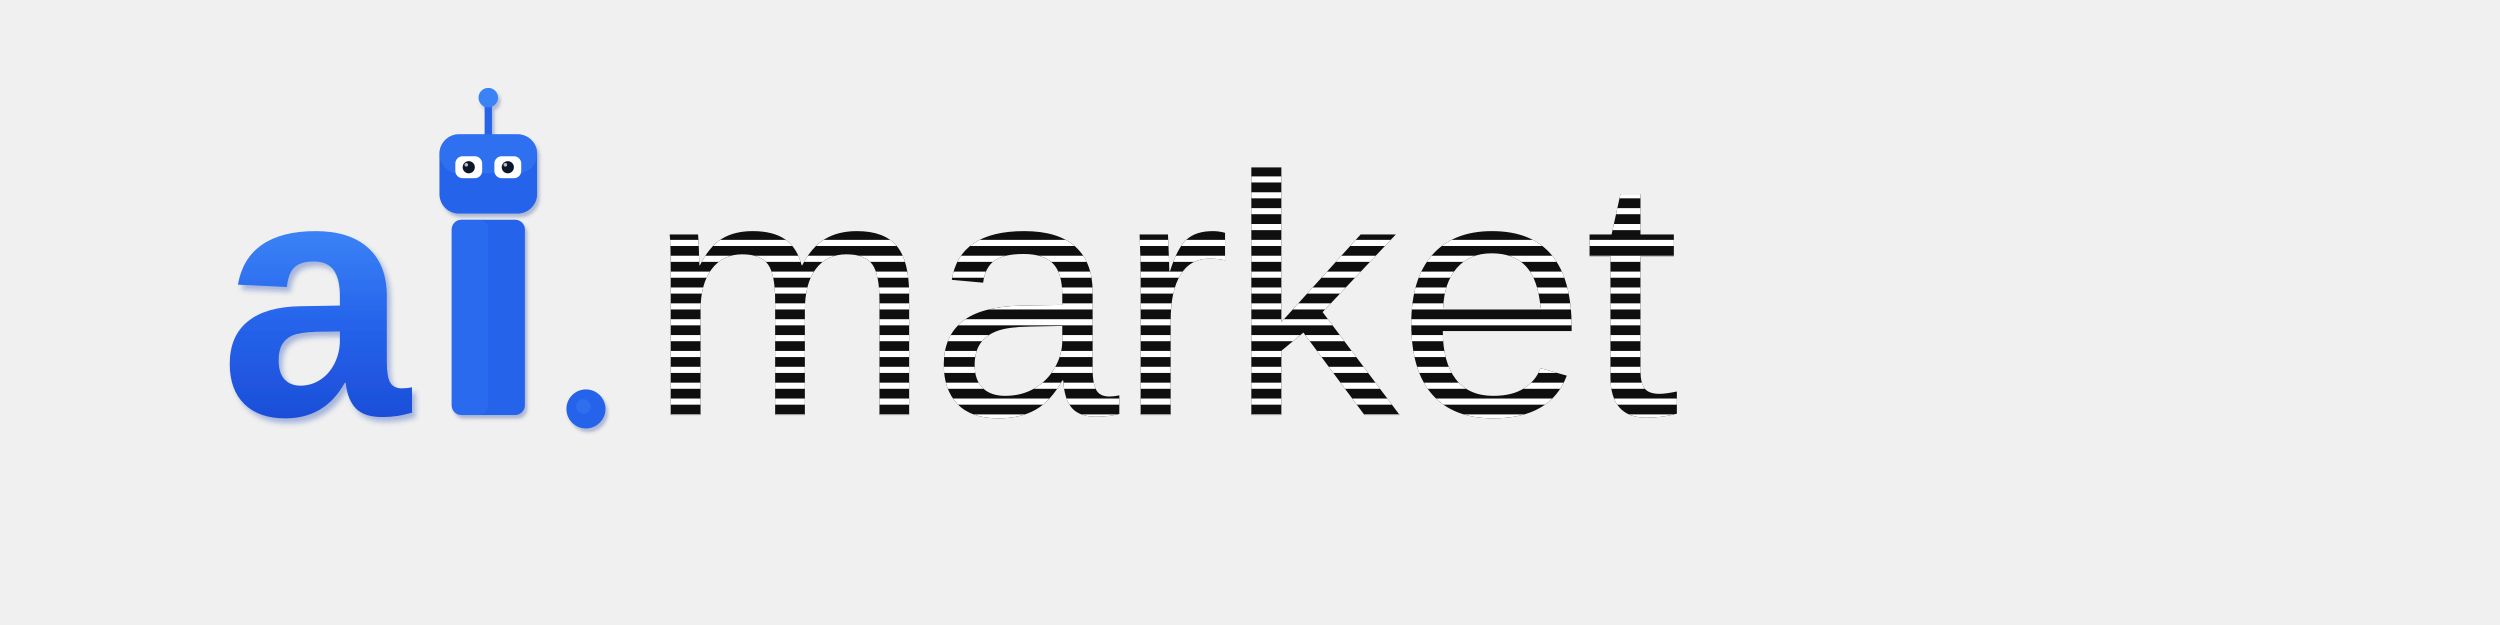
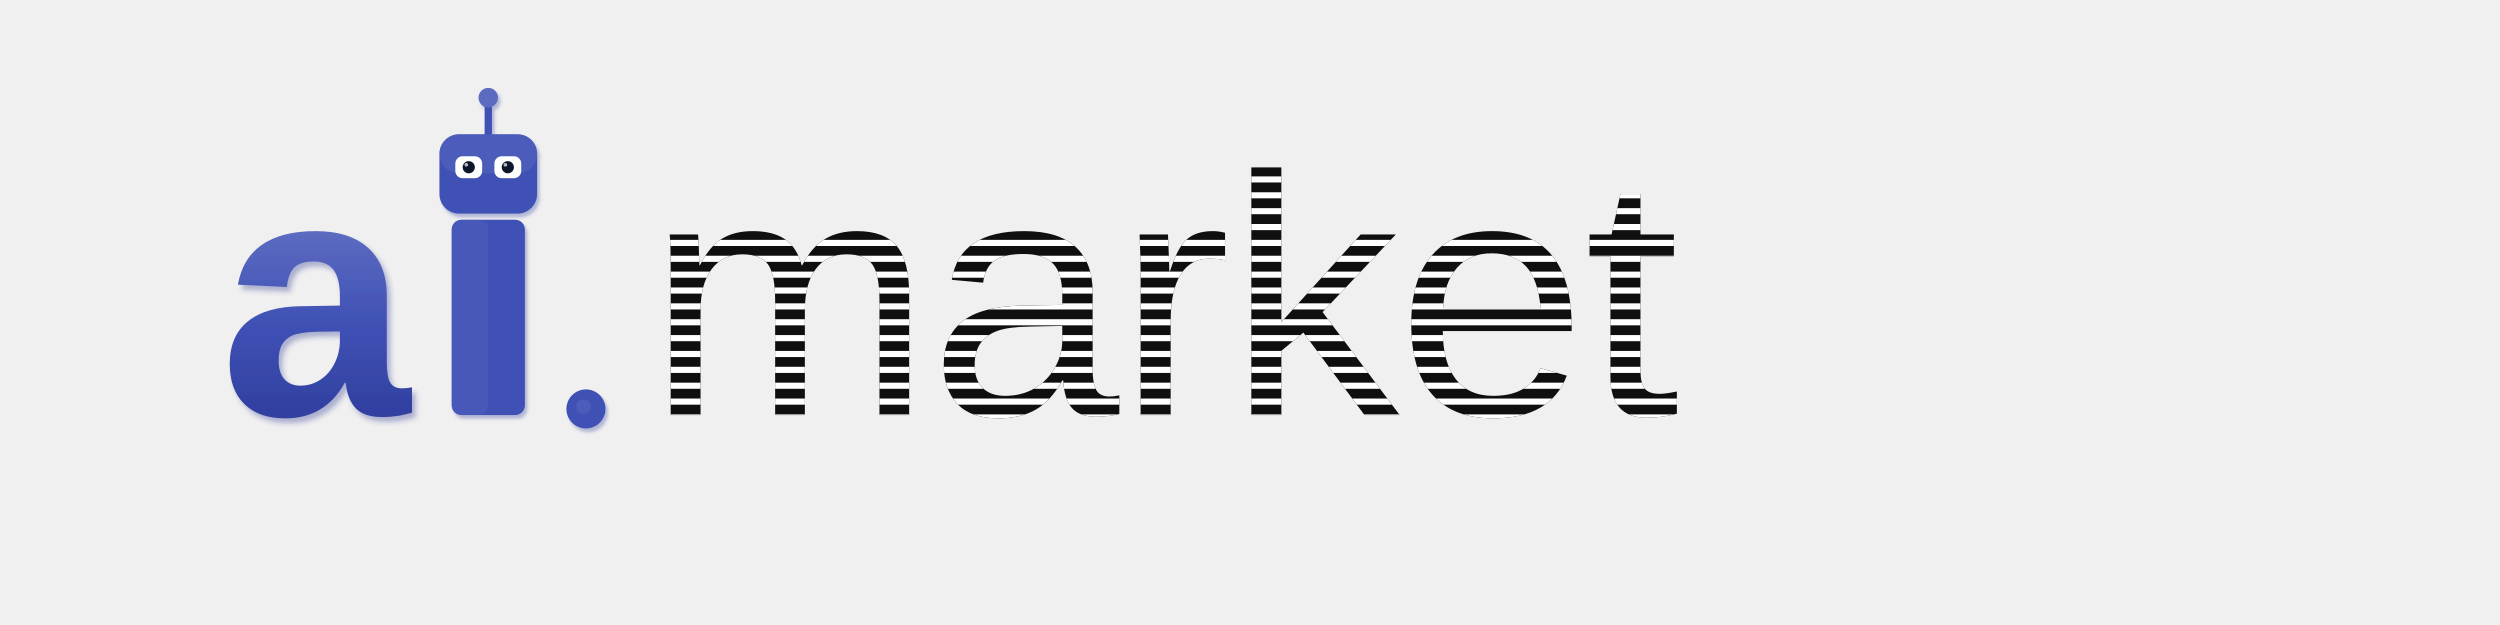
<svg xmlns="http://www.w3.org/2000/svg" viewBox="0 0 2048 512" width="2048" height="512">
  <defs>
    <filter id="textShadow" x="-5%" y="-5%" width="115%" height="120%">
      <feOffset dx="3" dy="4" in="SourceAlpha" result="off" />
      <feGaussianBlur in="off" stdDeviation="2" result="blur" />
-       <feFlood flood-color="#1e40af" flood-opacity="0.35" result="color" />
+       <feFlood flood-color="#283593" flood-opacity="0.35" result="color" />
      <feComposite in="color" in2="blur" operator="in" result="shadow" />
      <feMerge>
        <feMergeNode in="shadow" />
        <feMergeNode in="SourceGraphic" />
      </feMerge>
    </filter>
    <filter id="robotShadow" x="-5%" y="-5%" width="115%" height="120%">
      <feOffset dx="2" dy="3" in="SourceAlpha" result="off" />
      <feGaussianBlur in="off" stdDeviation="1.5" result="blur" />
-       <feFlood flood-color="#1e3a8a" flood-opacity="0.3" result="color" />
+       <feFlood flood-color="#283593" flood-opacity="0.3" result="color" />
      <feComposite in="color" in2="blur" operator="in" result="shadow" />
      <feMerge>
        <feMergeNode in="shadow" />
        <feMergeNode in="SourceGraphic" />
      </feMerge>
    </filter>
    <linearGradient id="marketGrad" x1="0" y1="0" x2="0" y2="1">
-       <stop offset="0%" stop-color="#3B82F6" />
-       <stop offset="55%" stop-color="#2563EB" />
-       <stop offset="100%" stop-color="#1D4ED8" />
+       <stop offset="0%" stop-color="#5C6BC0" />
+       <stop offset="55%" stop-color="#3F51B5" />
+       <stop offset="100%" stop-color="#303F9F" />
    </linearGradient>
    <linearGradient id="aGrad" x1="0" y1="0" x2="0" y2="1">
-       <stop offset="0%" stop-color="#3B82F6" />
-       <stop offset="50%" stop-color="#2563EB" />
-       <stop offset="100%" stop-color="#1D4ED8" />
+       <stop offset="0%" stop-color="#5C6BC0" />
+       <stop offset="50%" stop-color="#3F51B5" />
+       <stop offset="100%" stop-color="#303F9F" />
    </linearGradient>
  </defs>
  <text x="180" y="340" font-family="Arial, Helvetica, sans-serif" font-weight="800" font-size="280" fill="url(#aGrad)" filter="url(#textShadow)">a</text>
  <g transform="translate(345, 80)" filter="url(#robotShadow)">
-     <line x1="55" y1="0" x2="55" y2="30" stroke="#2563EB" stroke-width="6" stroke-linecap="round" />
-     <circle cx="55" cy="0" r="8" fill="#3B82F6" />
-     <rect x="15" y="30" width="80" height="65" rx="16" ry="16" fill="#2563EB" />
-     <rect x="15" y="30" width="80" height="32" rx="16" ry="16" fill="#3B82F6" opacity="0.4" />
+     <line x1="55" y1="0" x2="55" y2="30" stroke="#3F51B5" stroke-width="6" stroke-linecap="round" />
+     <circle cx="55" cy="0" r="8" fill="#5C6BC0" />
+     <rect x="15" y="30" width="80" height="65" rx="16" ry="16" fill="#3F51B5" />
+     <rect x="15" y="30" width="80" height="32" rx="16" ry="16" fill="#5C6BC0" opacity="0.4" />
    <rect x="28" y="48" width="22" height="18" rx="6" fill="white" />
    <rect x="60" y="48" width="22" height="18" rx="6" fill="white" />
    <circle cx="39" cy="57" r="5" fill="#0F172A" />
    <circle cx="71" cy="57" r="5" fill="#0F172A" />
    <circle cx="37" cy="55" r="1.5" fill="white" opacity="0.7" />
    <circle cx="69" cy="55" r="1.5" fill="white" opacity="0.7" />
-     <rect x="25" y="100" width="60" height="160" rx="8" fill="#2563EB" />
-     <rect x="25" y="100" width="30" height="160" rx="8" fill="#3B82F6" opacity="0.25" />
+     <rect x="25" y="100" width="60" height="160" rx="8" fill="#3F51B5" />
+     <rect x="25" y="100" width="30" height="160" rx="8" fill="#5C6BC0" opacity="0.25" />
  </g>
-   <circle cx="480" cy="335" r="16" fill="#2563EB" filter="url(#robotShadow)" />
-   <circle cx="478" cy="333" r="6" fill="#3B82F6" opacity="0.4" />
+   <circle cx="480" cy="335" r="16" fill="#3F51B5" filter="url(#robotShadow)" />
+   <circle cx="478" cy="333" r="6" fill="#5C6BC0" opacity="0.4" />
  <clipPath id="marketClip">
    <text x="530" y="340" font-family="Arial, Helvetica, sans-serif" font-weight="500" font-size="280" letter-spacing="-2">market</text>
  </clipPath>
  <g clip-path="url(#marketClip)">
    <rect x="520" y="50" width="1080" height="310" fill="#0F0F0F" />
    <line x1="520" y1="82" x2="1600" y2="82" stroke="white" stroke-width="5" />
    <line x1="520" y1="95" x2="1600" y2="95" stroke="white" stroke-width="5" />
    <line x1="520" y1="108" x2="1600" y2="108" stroke="white" stroke-width="5" />
    <line x1="520" y1="121" x2="1600" y2="121" stroke="white" stroke-width="5" />
    <line x1="520" y1="134" x2="1600" y2="134" stroke="white" stroke-width="5" />
    <line x1="520" y1="147" x2="1600" y2="147" stroke="white" stroke-width="5" />
    <line x1="520" y1="160" x2="1600" y2="160" stroke="white" stroke-width="5" />
    <line x1="520" y1="173" x2="1600" y2="173" stroke="white" stroke-width="5" />
    <line x1="520" y1="186" x2="1600" y2="186" stroke="white" stroke-width="5" />
    <line x1="520" y1="199" x2="1600" y2="199" stroke="white" stroke-width="5" />
    <line x1="520" y1="212" x2="1600" y2="212" stroke="white" stroke-width="5" />
    <line x1="520" y1="225" x2="1600" y2="225" stroke="white" stroke-width="5" />
    <line x1="520" y1="238" x2="1600" y2="238" stroke="white" stroke-width="5" />
    <line x1="520" y1="251" x2="1600" y2="251" stroke="white" stroke-width="5" />
    <line x1="520" y1="264" x2="1600" y2="264" stroke="white" stroke-width="5" />
    <line x1="520" y1="277" x2="1600" y2="277" stroke="white" stroke-width="5" />
    <line x1="520" y1="290" x2="1600" y2="290" stroke="white" stroke-width="5" />
    <line x1="520" y1="303" x2="1600" y2="303" stroke="white" stroke-width="5" />
    <line x1="520" y1="316" x2="1600" y2="316" stroke="white" stroke-width="5" />
    <line x1="520" y1="329" x2="1600" y2="329" stroke="white" stroke-width="5" />
    <line x1="520" y1="342" x2="1600" y2="342" stroke="white" stroke-width="5" />
  </g>
</svg>
